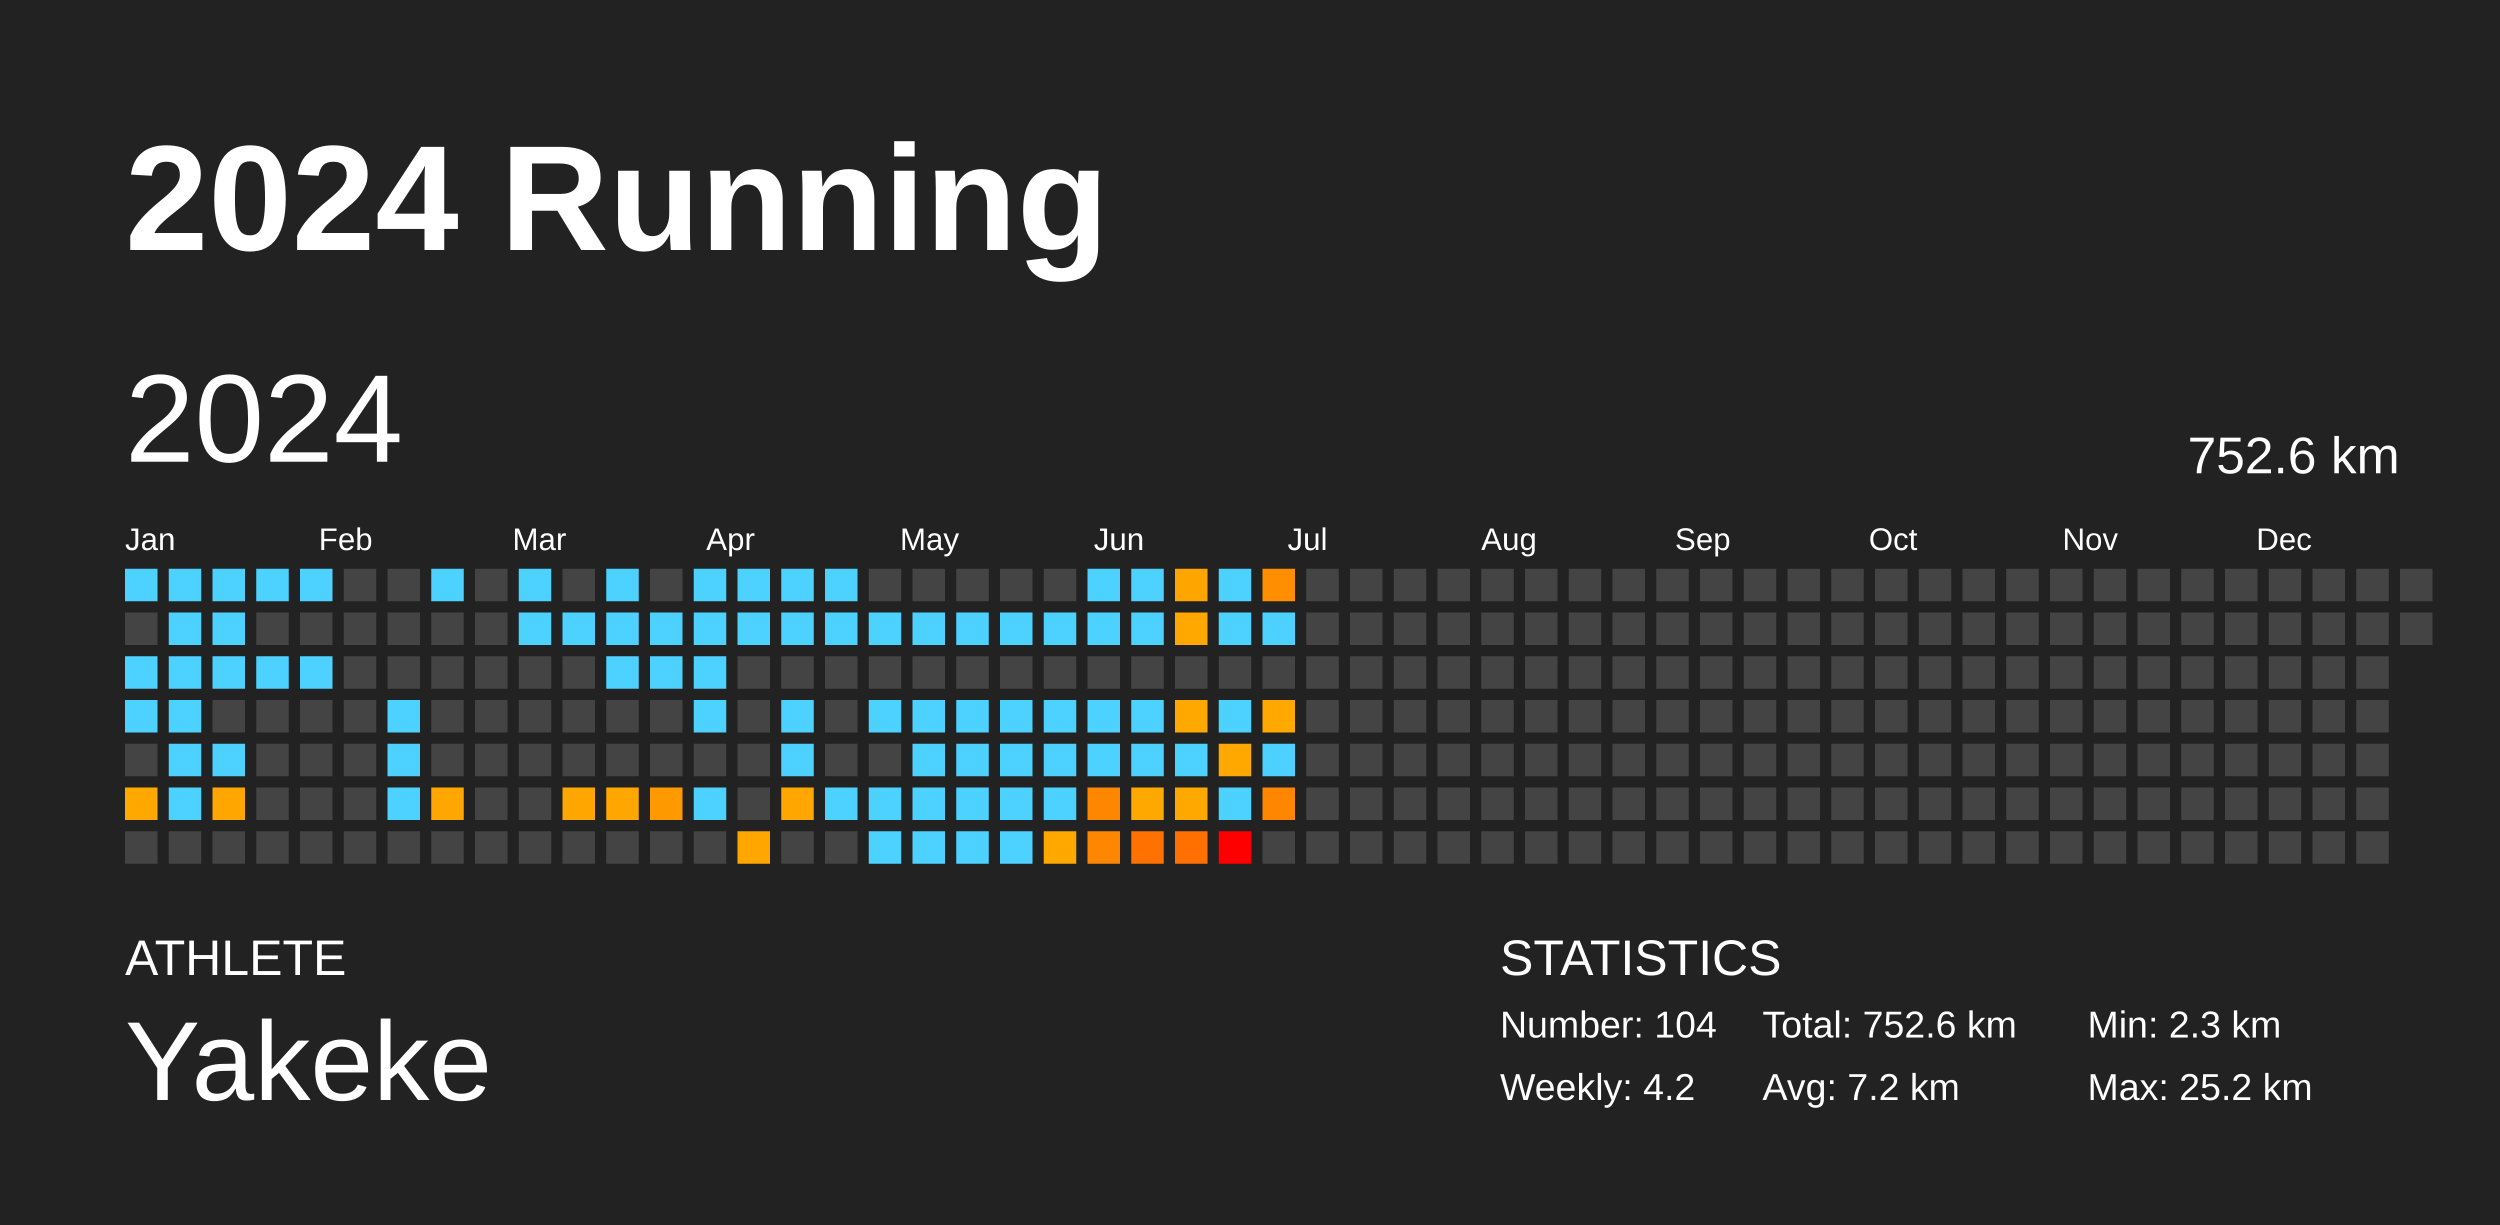
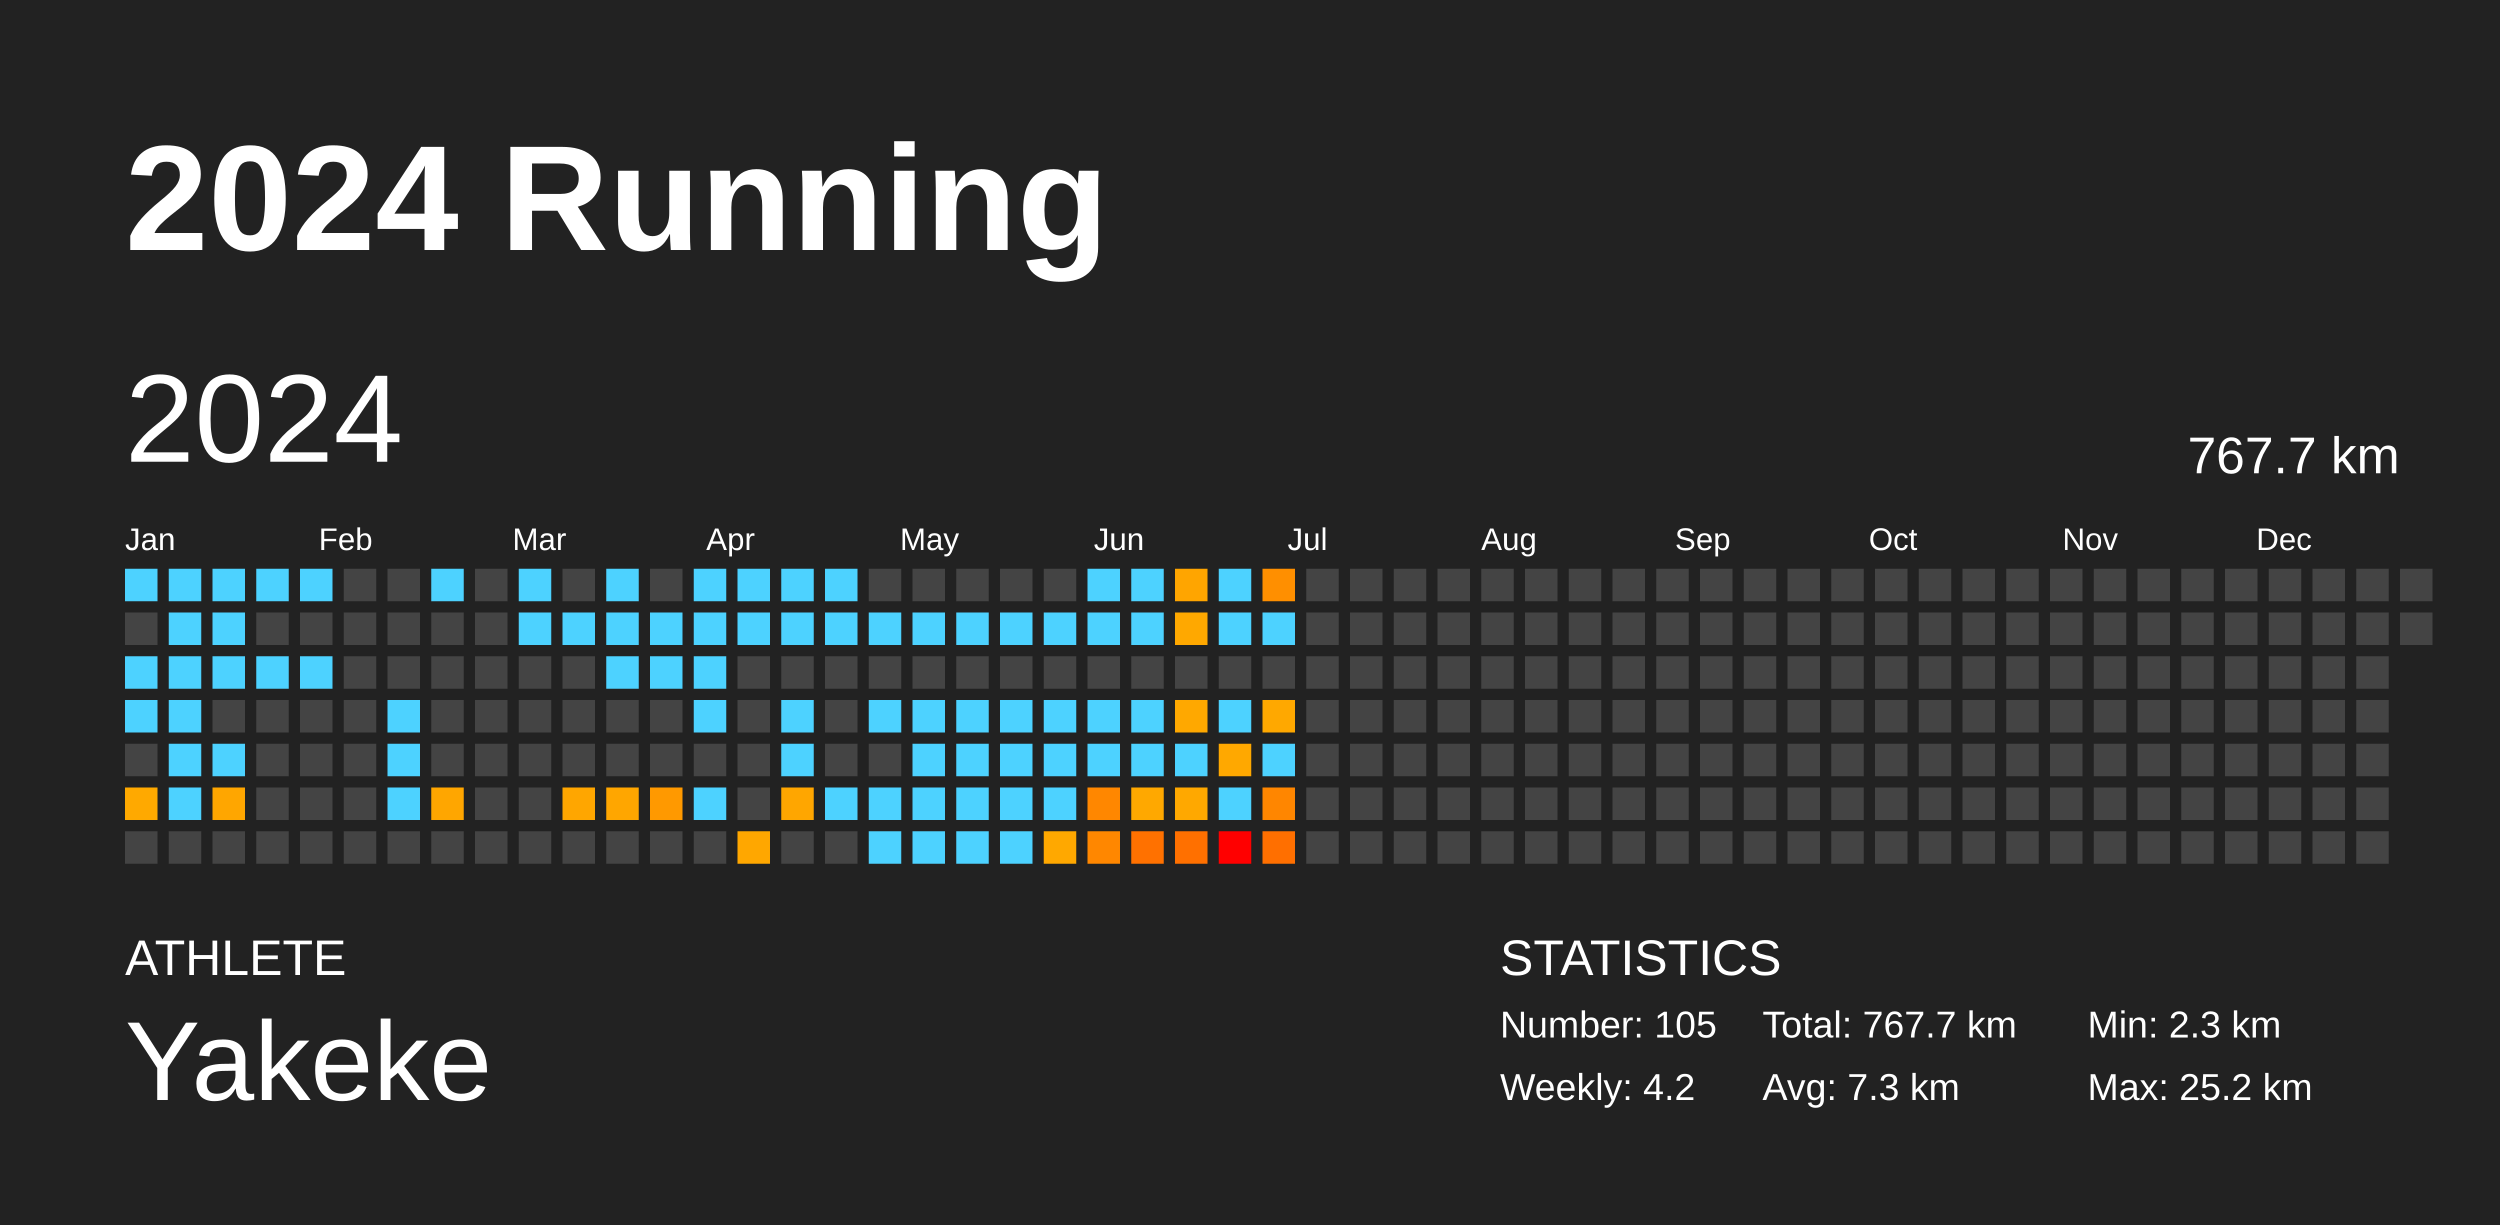
<svg xmlns="http://www.w3.org/2000/svg" baseProfile="full" height="98mm" version="1.1" viewBox="0,0,200,98" width="200mm">
  <defs />
  <rect fill="#222222" height="98" width="200" x="0" y="0" />
  <text fill="#FFFFFF" style="font-size:12px; font-family:Arial; font-weight:bold;" x="10" y="20">2024 Running</text>
  <text fill="#FFFFFF" style="font-size:4px; font-family:Arial" x="10" y="78">ATHLETE</text>
  <text fill="#FFFFFF" style="font-size:9px; font-family:Arial" x="10" y="88">Yakeke</text>
  <text fill="#FFFFFF" style="font-size:4px; font-family:Arial" x="120" y="78">STATISTICS</text>
-   <text fill="#FFFFFF" style="font-size:3px; font-family:Arial" x="120" y="83">Number: 104</text>
+   <text fill="#FFFFFF" style="font-size:3px; font-family:Arial" x="120" y="83">Number: 105</text>
  <text fill="#FFFFFF" style="font-size:3px; font-family:Arial" x="120" y="88">Weekly: 4.2</text>
-   <text fill="#FFFFFF" style="font-size:3px; font-family:Arial" x="141" y="83">Total: 752.6 km</text>
-   <text fill="#FFFFFF" style="font-size:3px; font-family:Arial" x="141" y="88">Avg: 7.2 km</text>
+   <text fill="#FFFFFF" style="font-size:3px; font-family:Arial" x="141" y="83">Total: 767.7 km</text>
+   <text fill="#FFFFFF" style="font-size:3px; font-family:Arial" x="141" y="88">Avg: 7.3 km</text>
  <text fill="#FFFFFF" style="font-size:3px; font-family:Arial" x="167" y="83">Min: 2.3 km</text>
  <text fill="#FFFFFF" style="font-size:3px; font-family:Arial" x="167" y="88">Max: 25.2 km</text>
  <text dominant-baseline="hanging" fill="#FFFFFF" style="font-size:10.0px; font-family:Arial;" x="10" y="30">2024</text>
-   <text dominant-baseline="hanging" fill="#FFFFFF" style="font-size:4.125px; font-family:Arial;" x="175" y="35">752.6 km</text>
+   <text dominant-baseline="hanging" fill="#FFFFFF" style="font-size:4.125px; font-family:Arial;" x="175" y="35">767.7 km</text>
  <text fill="#FFFFFF" style="font-size:2.5px; font-family:Arial" x="10.0" y="44">Jan</text>
  <text fill="#FFFFFF" style="font-size:2.5px; font-family:Arial" x="25.5" y="44">Feb</text>
  <text fill="#FFFFFF" style="font-size:2.5px; font-family:Arial" x="41.0" y="44">Mar</text>
  <text fill="#FFFFFF" style="font-size:2.5px; font-family:Arial" x="56.5" y="44">Apr</text>
  <text fill="#FFFFFF" style="font-size:2.5px; font-family:Arial" x="72.0" y="44">May</text>
  <text fill="#FFFFFF" style="font-size:2.5px; font-family:Arial" x="87.5" y="44">Jun</text>
  <text fill="#FFFFFF" style="font-size:2.5px; font-family:Arial" x="103.0" y="44">Jul</text>
  <text fill="#FFFFFF" style="font-size:2.5px; font-family:Arial" x="118.5" y="44">Aug</text>
  <text fill="#FFFFFF" style="font-size:2.5px; font-family:Arial" x="134.0" y="44">Sep</text>
  <text fill="#FFFFFF" style="font-size:2.5px; font-family:Arial" x="149.5" y="44">Oct</text>
  <text fill="#FFFFFF" style="font-size:2.5px; font-family:Arial" x="165.0" y="44">Nov</text>
  <text fill="#FFFFFF" style="font-size:2.5px; font-family:Arial" x="180.5" y="44">Dec</text>
  <rect fill="#4dd2ff" height="2.6" width="2.6" x="10.0" y="45.5" />
  <rect fill="#444444" height="2.6" width="2.6" x="10.0" y="49.0" />
  <rect fill="#4dd2ff" height="2.6" width="2.6" x="10.0" y="52.5" />
  <rect fill="#4dd2ff" height="2.6" width="2.6" x="10.0" y="56.0" />
  <rect fill="#444444" height="2.6" width="2.6" x="10.0" y="59.5" />
  <rect fill="#ffa900" height="2.6" width="2.6" x="10.0" y="63.0" />
  <rect fill="#444444" height="2.6" width="2.6" x="10.0" y="66.5" />
  <rect fill="#4dd2ff" height="2.6" width="2.6" x="13.5" y="45.5" />
  <rect fill="#4dd2ff" height="2.6" width="2.6" x="13.5" y="49.0" />
  <rect fill="#4dd2ff" height="2.6" width="2.6" x="13.5" y="52.5" />
  <rect fill="#4dd2ff" height="2.6" width="2.6" x="13.5" y="56.0" />
  <rect fill="#4dd2ff" height="2.6" width="2.6" x="13.5" y="59.5" />
  <rect fill="#4dd2ff" height="2.6" width="2.6" x="13.5" y="63.0" />
  <rect fill="#444444" height="2.6" width="2.6" x="13.5" y="66.5" />
  <rect fill="#4dd2ff" height="2.6" width="2.6" x="17.0" y="45.5" />
  <rect fill="#4dd2ff" height="2.6" width="2.6" x="17.0" y="49.0" />
  <rect fill="#4dd2ff" height="2.6" width="2.6" x="17.0" y="52.5" />
  <rect fill="#444444" height="2.6" width="2.6" x="17.0" y="56.0" />
  <rect fill="#4dd2ff" height="2.6" width="2.6" x="17.0" y="59.5" />
  <rect fill="#ffa600" height="2.6" width="2.6" x="17.0" y="63.0" />
  <rect fill="#444444" height="2.6" width="2.6" x="17.0" y="66.5" />
  <rect fill="#4dd2ff" height="2.6" width="2.6" x="20.5" y="45.5" />
  <rect fill="#444444" height="2.6" width="2.6" x="20.5" y="49.0" />
  <rect fill="#4dd2ff" height="2.6" width="2.6" x="20.5" y="52.5" />
  <rect fill="#444444" height="2.6" width="2.6" x="20.5" y="56.0" />
  <rect fill="#444444" height="2.6" width="2.6" x="20.5" y="59.5" />
  <rect fill="#444444" height="2.6" width="2.6" x="20.5" y="63.0" />
  <rect fill="#444444" height="2.6" width="2.6" x="20.5" y="66.5" />
  <rect fill="#4dd2ff" height="2.6" width="2.6" x="24.0" y="45.5" />
  <rect fill="#444444" height="2.6" width="2.6" x="24.0" y="49.0" />
  <rect fill="#4dd2ff" height="2.6" width="2.6" x="24.0" y="52.5" />
  <rect fill="#444444" height="2.6" width="2.6" x="24.0" y="56.0" />
  <rect fill="#444444" height="2.6" width="2.6" x="24.0" y="59.5" />
  <rect fill="#444444" height="2.6" width="2.6" x="24.0" y="63.0" />
  <rect fill="#444444" height="2.6" width="2.6" x="24.0" y="66.5" />
  <rect fill="#444444" height="2.6" width="2.6" x="27.5" y="45.5" />
  <rect fill="#444444" height="2.6" width="2.6" x="27.5" y="49.0" />
  <rect fill="#444444" height="2.6" width="2.6" x="27.5" y="52.5" />
  <rect fill="#444444" height="2.6" width="2.6" x="27.5" y="56.0" />
  <rect fill="#444444" height="2.6" width="2.6" x="27.5" y="59.5" />
  <rect fill="#444444" height="2.6" width="2.6" x="27.5" y="63.0" />
  <rect fill="#444444" height="2.6" width="2.6" x="27.5" y="66.5" />
  <rect fill="#444444" height="2.6" width="2.6" x="31.0" y="45.5" />
  <rect fill="#444444" height="2.6" width="2.6" x="31.0" y="49.0" />
  <rect fill="#444444" height="2.6" width="2.6" x="31.0" y="52.5" />
  <rect fill="#4dd2ff" height="2.6" width="2.6" x="31.0" y="56.0" />
  <rect fill="#4dd2ff" height="2.6" width="2.6" x="31.0" y="59.5" />
  <rect fill="#4dd2ff" height="2.6" width="2.6" x="31.0" y="63.0" />
  <rect fill="#444444" height="2.6" width="2.6" x="31.0" y="66.5" />
  <rect fill="#4dd2ff" height="2.6" width="2.6" x="34.5" y="45.5" />
  <rect fill="#444444" height="2.6" width="2.6" x="34.5" y="49.0" />
  <rect fill="#444444" height="2.6" width="2.6" x="34.5" y="52.5" />
  <rect fill="#444444" height="2.6" width="2.6" x="34.5" y="56.0" />
  <rect fill="#444444" height="2.6" width="2.6" x="34.5" y="59.5" />
  <rect fill="#ffa600" height="2.6" width="2.6" x="34.5" y="63.0" />
  <rect fill="#444444" height="2.6" width="2.6" x="34.5" y="66.5" />
  <rect fill="#444444" height="2.6" width="2.6" x="38.0" y="45.5" />
  <rect fill="#444444" height="2.6" width="2.6" x="38.0" y="49.0" />
  <rect fill="#444444" height="2.6" width="2.6" x="38.0" y="52.5" />
  <rect fill="#444444" height="2.6" width="2.6" x="38.0" y="56.0" />
  <rect fill="#444444" height="2.6" width="2.6" x="38.0" y="59.5" />
  <rect fill="#444444" height="2.6" width="2.6" x="38.0" y="63.0" />
  <rect fill="#444444" height="2.6" width="2.6" x="38.0" y="66.5" />
  <rect fill="#4dd2ff" height="2.6" width="2.6" x="41.5" y="45.5" />
  <rect fill="#4dd2ff" height="2.6" width="2.6" x="41.5" y="49.0" />
  <rect fill="#444444" height="2.6" width="2.6" x="41.5" y="52.5" />
  <rect fill="#444444" height="2.6" width="2.6" x="41.5" y="56.0" />
  <rect fill="#444444" height="2.6" width="2.6" x="41.5" y="59.5" />
  <rect fill="#444444" height="2.6" width="2.6" x="41.5" y="63.0" />
  <rect fill="#444444" height="2.6" width="2.6" x="41.5" y="66.5" />
  <rect fill="#444444" height="2.6" width="2.6" x="45.0" y="45.5" />
  <rect fill="#4dd2ff" height="2.6" width="2.6" x="45.0" y="49.0" />
  <rect fill="#444444" height="2.6" width="2.6" x="45.0" y="52.5" />
  <rect fill="#444444" height="2.6" width="2.6" x="45.0" y="56.0" />
  <rect fill="#444444" height="2.6" width="2.6" x="45.0" y="59.5" />
  <rect fill="#ffa600" height="2.6" width="2.6" x="45.0" y="63.0" />
  <rect fill="#444444" height="2.6" width="2.6" x="45.0" y="66.5" />
  <rect fill="#4dd2ff" height="2.6" width="2.6" x="48.5" y="45.5" />
  <rect fill="#4dd2ff" height="2.6" width="2.6" x="48.5" y="49.0" />
  <rect fill="#4dd2ff" height="2.6" width="2.6" x="48.5" y="52.5" />
  <rect fill="#444444" height="2.6" width="2.6" x="48.5" y="56.0" />
  <rect fill="#444444" height="2.6" width="2.6" x="48.5" y="59.5" />
  <rect fill="#ffa600" height="2.6" width="2.6" x="48.5" y="63.0" />
  <rect fill="#444444" height="2.6" width="2.6" x="48.5" y="66.5" />
  <rect fill="#444444" height="2.6" width="2.6" x="52.0" y="45.5" />
  <rect fill="#4dd2ff" height="2.6" width="2.6" x="52.0" y="49.0" />
  <rect fill="#4dd2ff" height="2.6" width="2.6" x="52.0" y="52.5" />
  <rect fill="#444444" height="2.6" width="2.6" x="52.0" y="56.0" />
  <rect fill="#444444" height="2.6" width="2.6" x="52.0" y="59.5" />
  <rect fill="#ff9900" height="2.6" width="2.6" x="52.0" y="63.0" />
  <rect fill="#444444" height="2.6" width="2.6" x="52.0" y="66.5" />
  <rect fill="#4dd2ff" height="2.6" width="2.6" x="55.5" y="45.5" />
  <rect fill="#4dd2ff" height="2.6" width="2.6" x="55.5" y="49.0" />
  <rect fill="#4dd2ff" height="2.6" width="2.6" x="55.5" y="52.5" />
  <rect fill="#4dd2ff" height="2.6" width="2.6" x="55.5" y="56.0" />
  <rect fill="#444444" height="2.6" width="2.6" x="55.5" y="59.5" />
  <rect fill="#4dd2ff" height="2.6" width="2.6" x="55.5" y="63.0" />
  <rect fill="#444444" height="2.6" width="2.6" x="55.5" y="66.5" />
  <rect fill="#4dd2ff" height="2.6" width="2.6" x="59.0" y="45.5" />
  <rect fill="#4dd2ff" height="2.6" width="2.6" x="59.0" y="49.0" />
  <rect fill="#444444" height="2.6" width="2.6" x="59.0" y="52.5" />
  <rect fill="#444444" height="2.6" width="2.6" x="59.0" y="56.0" />
  <rect fill="#444444" height="2.6" width="2.6" x="59.0" y="59.5" />
  <rect fill="#444444" height="2.6" width="2.6" x="59.0" y="63.0" />
  <rect fill="#ffa700" height="2.6" width="2.6" x="59.0" y="66.5" />
  <rect fill="#4dd2ff" height="2.6" width="2.6" x="62.5" y="45.5" />
  <rect fill="#4dd2ff" height="2.6" width="2.6" x="62.5" y="49.0" />
  <rect fill="#444444" height="2.6" width="2.6" x="62.5" y="52.5" />
  <rect fill="#4dd2ff" height="2.6" width="2.6" x="62.5" y="56.0" />
  <rect fill="#4dd2ff" height="2.6" width="2.6" x="62.5" y="59.5" />
  <rect fill="#ffa600" height="2.6" width="2.6" x="62.5" y="63.0" />
  <rect fill="#444444" height="2.6" width="2.6" x="62.5" y="66.5" />
  <rect fill="#4dd2ff" height="2.6" width="2.6" x="66.0" y="45.5" />
  <rect fill="#4dd2ff" height="2.6" width="2.6" x="66.0" y="49.0" />
  <rect fill="#444444" height="2.6" width="2.6" x="66.0" y="52.5" />
  <rect fill="#444444" height="2.6" width="2.6" x="66.0" y="56.0" />
  <rect fill="#444444" height="2.6" width="2.6" x="66.0" y="59.5" />
  <rect fill="#4dd2ff" height="2.6" width="2.6" x="66.0" y="63.0" />
  <rect fill="#444444" height="2.6" width="2.6" x="66.0" y="66.5" />
  <rect fill="#444444" height="2.6" width="2.6" x="69.5" y="45.5" />
  <rect fill="#4dd2ff" height="2.6" width="2.6" x="69.5" y="49.0" />
  <rect fill="#444444" height="2.6" width="2.6" x="69.5" y="52.5" />
  <rect fill="#4dd2ff" height="2.6" width="2.6" x="69.5" y="56.0" />
  <rect fill="#444444" height="2.6" width="2.6" x="69.5" y="59.5" />
  <rect fill="#4dd2ff" height="2.6" width="2.6" x="69.5" y="63.0" />
  <rect fill="#4dd2ff" height="2.6" width="2.6" x="69.5" y="66.5" />
  <rect fill="#444444" height="2.6" width="2.6" x="73.0" y="45.5" />
  <rect fill="#4dd2ff" height="2.6" width="2.6" x="73.0" y="49.0" />
  <rect fill="#444444" height="2.6" width="2.6" x="73.0" y="52.5" />
  <rect fill="#4dd2ff" height="2.6" width="2.6" x="73.0" y="56.0" />
  <rect fill="#4dd2ff" height="2.6" width="2.6" x="73.0" y="59.5" />
  <rect fill="#4dd2ff" height="2.6" width="2.6" x="73.0" y="63.0" />
  <rect fill="#4dd2ff" height="2.6" width="2.6" x="73.0" y="66.5" />
  <rect fill="#444444" height="2.6" width="2.6" x="76.5" y="45.5" />
  <rect fill="#4dd2ff" height="2.6" width="2.6" x="76.5" y="49.0" />
  <rect fill="#444444" height="2.6" width="2.6" x="76.5" y="52.5" />
  <rect fill="#4dd2ff" height="2.6" width="2.6" x="76.5" y="56.0" />
  <rect fill="#4dd2ff" height="2.6" width="2.6" x="76.5" y="59.5" />
  <rect fill="#4dd2ff" height="2.6" width="2.6" x="76.5" y="63.0" />
  <rect fill="#4dd2ff" height="2.6" width="2.6" x="76.5" y="66.5" />
  <rect fill="#444444" height="2.6" width="2.6" x="80.0" y="45.5" />
  <rect fill="#4dd2ff" height="2.6" width="2.6" x="80.0" y="49.0" />
  <rect fill="#444444" height="2.6" width="2.6" x="80.0" y="52.5" />
  <rect fill="#4dd2ff" height="2.6" width="2.6" x="80.0" y="56.0" />
  <rect fill="#4dd2ff" height="2.6" width="2.6" x="80.0" y="59.5" />
  <rect fill="#4dd2ff" height="2.6" width="2.6" x="80.0" y="63.0" />
  <rect fill="#4dd2ff" height="2.6" width="2.6" x="80.0" y="66.5" />
  <rect fill="#444444" height="2.6" width="2.6" x="83.5" y="45.5" />
  <rect fill="#4dd2ff" height="2.6" width="2.6" x="83.5" y="49.0" />
  <rect fill="#444444" height="2.6" width="2.6" x="83.5" y="52.5" />
  <rect fill="#4dd2ff" height="2.6" width="2.6" x="83.5" y="56.0" />
  <rect fill="#4dd2ff" height="2.6" width="2.6" x="83.5" y="59.5" />
  <rect fill="#4dd2ff" height="2.6" width="2.6" x="83.5" y="63.0" />
  <rect fill="#ffa800" height="2.6" width="2.6" x="83.5" y="66.5" />
  <rect fill="#4dd2ff" height="2.6" width="2.6" x="87.0" y="45.5" />
  <rect fill="#4dd2ff" height="2.6" width="2.6" x="87.0" y="49.0" />
  <rect fill="#444444" height="2.6" width="2.6" x="87.0" y="52.5" />
  <rect fill="#4dd2ff" height="2.6" width="2.6" x="87.0" y="56.0" />
  <rect fill="#4dd2ff" height="2.6" width="2.6" x="87.0" y="59.5" />
  <rect fill="#ff8700" height="2.6" width="2.6" x="87.0" y="63.0" />
  <rect fill="#ff8700" height="2.6" width="2.6" x="87.0" y="66.5" />
  <rect fill="#4dd2ff" height="2.6" width="2.6" x="90.5" y="45.5" />
  <rect fill="#4dd2ff" height="2.6" width="2.6" x="90.5" y="49.0" />
  <rect fill="#444444" height="2.6" width="2.6" x="90.5" y="52.5" />
  <rect fill="#4dd2ff" height="2.6" width="2.6" x="90.5" y="56.0" />
  <rect fill="#4dd2ff" height="2.6" width="2.6" x="90.5" y="59.5" />
  <rect fill="#ffa800" height="2.6" width="2.6" x="90.5" y="63.0" />
  <rect fill="#ff7100" height="2.6" width="2.6" x="90.5" y="66.5" />
  <rect fill="#ffa500" height="2.6" width="2.6" x="94.0" y="45.5" />
  <rect fill="#ffa800" height="2.6" width="2.6" x="94.0" y="49.0" />
  <rect fill="#444444" height="2.6" width="2.6" x="94.0" y="52.5" />
  <rect fill="#ffa800" height="2.6" width="2.6" x="94.0" y="56.0" />
  <rect fill="#4dd2ff" height="2.6" width="2.6" x="94.0" y="59.5" />
  <rect fill="#ffa800" height="2.6" width="2.6" x="94.0" y="63.0" />
  <rect fill="#ff7000" height="2.6" width="2.6" x="94.0" y="66.5" />
  <rect fill="#4dd2ff" height="2.6" width="2.6" x="97.5" y="45.5" />
  <rect fill="#4dd2ff" height="2.6" width="2.6" x="97.5" y="49.0" />
  <rect fill="#444444" height="2.6" width="2.6" x="97.5" y="52.5" />
  <rect fill="#4dd2ff" height="2.6" width="2.6" x="97.5" y="56.0" />
  <rect fill="#ffa800" height="2.6" width="2.6" x="97.5" y="59.5" />
  <rect fill="#4dd2ff" height="2.6" width="2.6" x="97.5" y="63.0" />
  <rect fill="red" height="2.6" width="2.6" x="97.5" y="66.5" />
  <rect fill="#ff8f00" height="2.6" width="2.6" x="101.0" y="45.5" />
  <rect fill="#4dd2ff" height="2.6" width="2.6" x="101.0" y="49.0" />
  <rect fill="#444444" height="2.6" width="2.6" x="101.0" y="52.5" />
  <rect fill="#ffa800" height="2.6" width="2.6" x="101.0" y="56.0" />
  <rect fill="#4dd2ff" height="2.6" width="2.6" x="101.0" y="59.5" />
  <rect fill="#ff8600" height="2.6" width="2.6" x="101.0" y="63.0" />
-   <rect fill="#444444" height="2.6" width="2.6" x="101.0" y="66.5" />
+   <rect fill="#ff6f00" height="2.6" width="2.6" x="101.0" y="66.5" />
  <rect fill="#444444" height="2.6" width="2.6" x="104.5" y="45.5" />
  <rect fill="#444444" height="2.6" width="2.6" x="104.5" y="49.0" />
  <rect fill="#444444" height="2.6" width="2.6" x="104.5" y="52.5" />
  <rect fill="#444444" height="2.6" width="2.6" x="104.5" y="56.0" />
  <rect fill="#444444" height="2.6" width="2.6" x="104.5" y="59.5" />
  <rect fill="#444444" height="2.6" width="2.6" x="104.5" y="63.0" />
  <rect fill="#444444" height="2.6" width="2.6" x="104.5" y="66.5" />
  <rect fill="#444444" height="2.6" width="2.6" x="108.0" y="45.5" />
  <rect fill="#444444" height="2.6" width="2.6" x="108.0" y="49.0" />
  <rect fill="#444444" height="2.6" width="2.6" x="108.0" y="52.5" />
  <rect fill="#444444" height="2.6" width="2.6" x="108.0" y="56.0" />
  <rect fill="#444444" height="2.6" width="2.6" x="108.0" y="59.5" />
  <rect fill="#444444" height="2.6" width="2.6" x="108.0" y="63.0" />
  <rect fill="#444444" height="2.6" width="2.6" x="108.0" y="66.5" />
  <rect fill="#444444" height="2.6" width="2.6" x="111.5" y="45.5" />
  <rect fill="#444444" height="2.6" width="2.6" x="111.5" y="49.0" />
  <rect fill="#444444" height="2.6" width="2.6" x="111.5" y="52.5" />
  <rect fill="#444444" height="2.6" width="2.6" x="111.5" y="56.0" />
  <rect fill="#444444" height="2.6" width="2.6" x="111.5" y="59.5" />
  <rect fill="#444444" height="2.6" width="2.6" x="111.5" y="63.0" />
  <rect fill="#444444" height="2.6" width="2.6" x="111.5" y="66.5" />
  <rect fill="#444444" height="2.6" width="2.6" x="115.0" y="45.5" />
  <rect fill="#444444" height="2.6" width="2.6" x="115.0" y="49.0" />
  <rect fill="#444444" height="2.6" width="2.6" x="115.0" y="52.5" />
  <rect fill="#444444" height="2.6" width="2.6" x="115.0" y="56.0" />
  <rect fill="#444444" height="2.6" width="2.6" x="115.0" y="59.5" />
  <rect fill="#444444" height="2.6" width="2.6" x="115.0" y="63.0" />
  <rect fill="#444444" height="2.6" width="2.6" x="115.0" y="66.5" />
  <rect fill="#444444" height="2.6" width="2.6" x="118.5" y="45.5" />
  <rect fill="#444444" height="2.6" width="2.6" x="118.5" y="49.0" />
  <rect fill="#444444" height="2.6" width="2.6" x="118.5" y="52.5" />
  <rect fill="#444444" height="2.6" width="2.6" x="118.5" y="56.0" />
  <rect fill="#444444" height="2.6" width="2.6" x="118.5" y="59.5" />
  <rect fill="#444444" height="2.6" width="2.6" x="118.5" y="63.0" />
  <rect fill="#444444" height="2.6" width="2.6" x="118.5" y="66.5" />
  <rect fill="#444444" height="2.6" width="2.6" x="122.0" y="45.5" />
  <rect fill="#444444" height="2.6" width="2.6" x="122.0" y="49.0" />
  <rect fill="#444444" height="2.6" width="2.6" x="122.0" y="52.5" />
  <rect fill="#444444" height="2.6" width="2.6" x="122.0" y="56.0" />
  <rect fill="#444444" height="2.6" width="2.6" x="122.0" y="59.5" />
  <rect fill="#444444" height="2.6" width="2.6" x="122.0" y="63.0" />
  <rect fill="#444444" height="2.6" width="2.6" x="122.0" y="66.5" />
  <rect fill="#444444" height="2.6" width="2.6" x="125.5" y="45.5" />
  <rect fill="#444444" height="2.6" width="2.6" x="125.5" y="49.0" />
  <rect fill="#444444" height="2.6" width="2.6" x="125.5" y="52.5" />
  <rect fill="#444444" height="2.6" width="2.6" x="125.5" y="56.0" />
  <rect fill="#444444" height="2.6" width="2.6" x="125.5" y="59.5" />
  <rect fill="#444444" height="2.6" width="2.6" x="125.5" y="63.0" />
  <rect fill="#444444" height="2.6" width="2.6" x="125.5" y="66.5" />
  <rect fill="#444444" height="2.6" width="2.6" x="129.0" y="45.5" />
  <rect fill="#444444" height="2.6" width="2.6" x="129.0" y="49.0" />
  <rect fill="#444444" height="2.6" width="2.6" x="129.0" y="52.5" />
  <rect fill="#444444" height="2.6" width="2.6" x="129.0" y="56.0" />
  <rect fill="#444444" height="2.6" width="2.6" x="129.0" y="59.5" />
  <rect fill="#444444" height="2.6" width="2.6" x="129.0" y="63.0" />
  <rect fill="#444444" height="2.6" width="2.6" x="129.0" y="66.5" />
  <rect fill="#444444" height="2.6" width="2.6" x="132.5" y="45.5" />
  <rect fill="#444444" height="2.6" width="2.6" x="132.5" y="49.0" />
  <rect fill="#444444" height="2.6" width="2.6" x="132.5" y="52.5" />
  <rect fill="#444444" height="2.6" width="2.6" x="132.5" y="56.0" />
  <rect fill="#444444" height="2.6" width="2.6" x="132.5" y="59.5" />
  <rect fill="#444444" height="2.6" width="2.6" x="132.5" y="63.0" />
  <rect fill="#444444" height="2.6" width="2.6" x="132.5" y="66.5" />
  <rect fill="#444444" height="2.6" width="2.6" x="136.0" y="45.5" />
  <rect fill="#444444" height="2.6" width="2.6" x="136.0" y="49.0" />
  <rect fill="#444444" height="2.6" width="2.6" x="136.0" y="52.5" />
  <rect fill="#444444" height="2.6" width="2.6" x="136.0" y="56.0" />
  <rect fill="#444444" height="2.6" width="2.6" x="136.0" y="59.5" />
  <rect fill="#444444" height="2.6" width="2.6" x="136.0" y="63.0" />
  <rect fill="#444444" height="2.6" width="2.6" x="136.0" y="66.5" />
  <rect fill="#444444" height="2.6" width="2.6" x="139.5" y="45.5" />
  <rect fill="#444444" height="2.6" width="2.6" x="139.5" y="49.0" />
  <rect fill="#444444" height="2.6" width="2.6" x="139.5" y="52.5" />
  <rect fill="#444444" height="2.6" width="2.6" x="139.5" y="56.0" />
  <rect fill="#444444" height="2.6" width="2.6" x="139.5" y="59.5" />
  <rect fill="#444444" height="2.6" width="2.6" x="139.5" y="63.0" />
  <rect fill="#444444" height="2.6" width="2.6" x="139.5" y="66.5" />
  <rect fill="#444444" height="2.6" width="2.6" x="143.0" y="45.5" />
  <rect fill="#444444" height="2.6" width="2.6" x="143.0" y="49.0" />
  <rect fill="#444444" height="2.6" width="2.6" x="143.0" y="52.5" />
  <rect fill="#444444" height="2.6" width="2.6" x="143.0" y="56.0" />
  <rect fill="#444444" height="2.6" width="2.6" x="143.0" y="59.5" />
  <rect fill="#444444" height="2.6" width="2.6" x="143.0" y="63.0" />
  <rect fill="#444444" height="2.6" width="2.6" x="143.0" y="66.5" />
  <rect fill="#444444" height="2.6" width="2.6" x="146.5" y="45.5" />
  <rect fill="#444444" height="2.6" width="2.6" x="146.5" y="49.0" />
  <rect fill="#444444" height="2.6" width="2.6" x="146.5" y="52.5" />
  <rect fill="#444444" height="2.6" width="2.6" x="146.5" y="56.0" />
  <rect fill="#444444" height="2.6" width="2.6" x="146.5" y="59.5" />
  <rect fill="#444444" height="2.6" width="2.6" x="146.5" y="63.0" />
  <rect fill="#444444" height="2.6" width="2.6" x="146.5" y="66.5" />
  <rect fill="#444444" height="2.6" width="2.6" x="150.0" y="45.5" />
  <rect fill="#444444" height="2.6" width="2.6" x="150.0" y="49.0" />
  <rect fill="#444444" height="2.6" width="2.6" x="150.0" y="52.5" />
  <rect fill="#444444" height="2.6" width="2.6" x="150.0" y="56.0" />
  <rect fill="#444444" height="2.6" width="2.6" x="150.0" y="59.5" />
  <rect fill="#444444" height="2.6" width="2.6" x="150.0" y="63.0" />
  <rect fill="#444444" height="2.6" width="2.6" x="150.0" y="66.5" />
  <rect fill="#444444" height="2.6" width="2.6" x="153.5" y="45.5" />
  <rect fill="#444444" height="2.6" width="2.6" x="153.5" y="49.0" />
  <rect fill="#444444" height="2.6" width="2.6" x="153.5" y="52.5" />
  <rect fill="#444444" height="2.6" width="2.6" x="153.5" y="56.0" />
  <rect fill="#444444" height="2.6" width="2.6" x="153.5" y="59.5" />
  <rect fill="#444444" height="2.6" width="2.6" x="153.5" y="63.0" />
  <rect fill="#444444" height="2.6" width="2.6" x="153.5" y="66.5" />
  <rect fill="#444444" height="2.6" width="2.6" x="157.0" y="45.5" />
  <rect fill="#444444" height="2.6" width="2.6" x="157.0" y="49.0" />
  <rect fill="#444444" height="2.6" width="2.6" x="157.0" y="52.5" />
  <rect fill="#444444" height="2.6" width="2.6" x="157.0" y="56.0" />
  <rect fill="#444444" height="2.6" width="2.6" x="157.0" y="59.5" />
  <rect fill="#444444" height="2.6" width="2.6" x="157.0" y="63.0" />
  <rect fill="#444444" height="2.6" width="2.6" x="157.0" y="66.5" />
  <rect fill="#444444" height="2.6" width="2.6" x="160.5" y="45.5" />
  <rect fill="#444444" height="2.6" width="2.6" x="160.5" y="49.0" />
  <rect fill="#444444" height="2.6" width="2.6" x="160.5" y="52.5" />
  <rect fill="#444444" height="2.6" width="2.6" x="160.5" y="56.0" />
  <rect fill="#444444" height="2.6" width="2.6" x="160.5" y="59.5" />
  <rect fill="#444444" height="2.6" width="2.6" x="160.5" y="63.0" />
  <rect fill="#444444" height="2.6" width="2.6" x="160.5" y="66.5" />
  <rect fill="#444444" height="2.6" width="2.6" x="164.0" y="45.5" />
  <rect fill="#444444" height="2.6" width="2.6" x="164.0" y="49.0" />
  <rect fill="#444444" height="2.6" width="2.6" x="164.0" y="52.5" />
  <rect fill="#444444" height="2.6" width="2.6" x="164.0" y="56.0" />
  <rect fill="#444444" height="2.6" width="2.6" x="164.0" y="59.5" />
  <rect fill="#444444" height="2.6" width="2.6" x="164.0" y="63.0" />
  <rect fill="#444444" height="2.6" width="2.6" x="164.0" y="66.5" />
  <rect fill="#444444" height="2.6" width="2.6" x="167.5" y="45.5" />
  <rect fill="#444444" height="2.6" width="2.6" x="167.5" y="49.0" />
  <rect fill="#444444" height="2.6" width="2.6" x="167.5" y="52.5" />
  <rect fill="#444444" height="2.6" width="2.6" x="167.5" y="56.0" />
  <rect fill="#444444" height="2.6" width="2.6" x="167.5" y="59.5" />
  <rect fill="#444444" height="2.6" width="2.6" x="167.5" y="63.0" />
  <rect fill="#444444" height="2.6" width="2.6" x="167.5" y="66.5" />
  <rect fill="#444444" height="2.6" width="2.6" x="171.0" y="45.5" />
  <rect fill="#444444" height="2.6" width="2.6" x="171.0" y="49.0" />
  <rect fill="#444444" height="2.6" width="2.6" x="171.0" y="52.5" />
  <rect fill="#444444" height="2.6" width="2.6" x="171.0" y="56.0" />
  <rect fill="#444444" height="2.6" width="2.6" x="171.0" y="59.5" />
  <rect fill="#444444" height="2.6" width="2.6" x="171.0" y="63.0" />
  <rect fill="#444444" height="2.6" width="2.6" x="171.0" y="66.5" />
  <rect fill="#444444" height="2.6" width="2.6" x="174.5" y="45.5" />
  <rect fill="#444444" height="2.6" width="2.6" x="174.5" y="49.0" />
  <rect fill="#444444" height="2.6" width="2.6" x="174.5" y="52.5" />
  <rect fill="#444444" height="2.6" width="2.6" x="174.5" y="56.0" />
  <rect fill="#444444" height="2.6" width="2.6" x="174.5" y="59.5" />
  <rect fill="#444444" height="2.6" width="2.6" x="174.5" y="63.0" />
  <rect fill="#444444" height="2.6" width="2.6" x="174.5" y="66.5" />
  <rect fill="#444444" height="2.6" width="2.6" x="178.0" y="45.5" />
  <rect fill="#444444" height="2.6" width="2.6" x="178.0" y="49.0" />
  <rect fill="#444444" height="2.6" width="2.6" x="178.0" y="52.5" />
  <rect fill="#444444" height="2.6" width="2.6" x="178.0" y="56.0" />
  <rect fill="#444444" height="2.6" width="2.6" x="178.0" y="59.5" />
  <rect fill="#444444" height="2.6" width="2.6" x="178.0" y="63.0" />
  <rect fill="#444444" height="2.6" width="2.6" x="178.0" y="66.5" />
  <rect fill="#444444" height="2.6" width="2.6" x="181.5" y="45.5" />
  <rect fill="#444444" height="2.6" width="2.6" x="181.5" y="49.0" />
  <rect fill="#444444" height="2.6" width="2.6" x="181.5" y="52.5" />
  <rect fill="#444444" height="2.6" width="2.6" x="181.5" y="56.0" />
  <rect fill="#444444" height="2.6" width="2.6" x="181.5" y="59.5" />
  <rect fill="#444444" height="2.6" width="2.6" x="181.5" y="63.0" />
  <rect fill="#444444" height="2.6" width="2.6" x="181.5" y="66.5" />
  <rect fill="#444444" height="2.6" width="2.6" x="185.0" y="45.5" />
  <rect fill="#444444" height="2.6" width="2.6" x="185.0" y="49.0" />
  <rect fill="#444444" height="2.6" width="2.6" x="185.0" y="52.5" />
  <rect fill="#444444" height="2.6" width="2.6" x="185.0" y="56.0" />
  <rect fill="#444444" height="2.6" width="2.6" x="185.0" y="59.5" />
  <rect fill="#444444" height="2.6" width="2.6" x="185.0" y="63.0" />
  <rect fill="#444444" height="2.6" width="2.6" x="185.0" y="66.5" />
  <rect fill="#444444" height="2.6" width="2.6" x="188.5" y="45.5" />
  <rect fill="#444444" height="2.6" width="2.6" x="188.5" y="49.0" />
  <rect fill="#444444" height="2.6" width="2.6" x="188.5" y="52.5" />
  <rect fill="#444444" height="2.6" width="2.6" x="188.5" y="56.0" />
  <rect fill="#444444" height="2.6" width="2.6" x="188.5" y="59.5" />
  <rect fill="#444444" height="2.6" width="2.6" x="188.5" y="63.0" />
  <rect fill="#444444" height="2.6" width="2.6" x="188.5" y="66.5" />
  <rect fill="#444444" height="2.6" width="2.6" x="192.0" y="45.5" />
  <rect fill="#444444" height="2.6" width="2.6" x="192.0" y="49.0" />
</svg>
